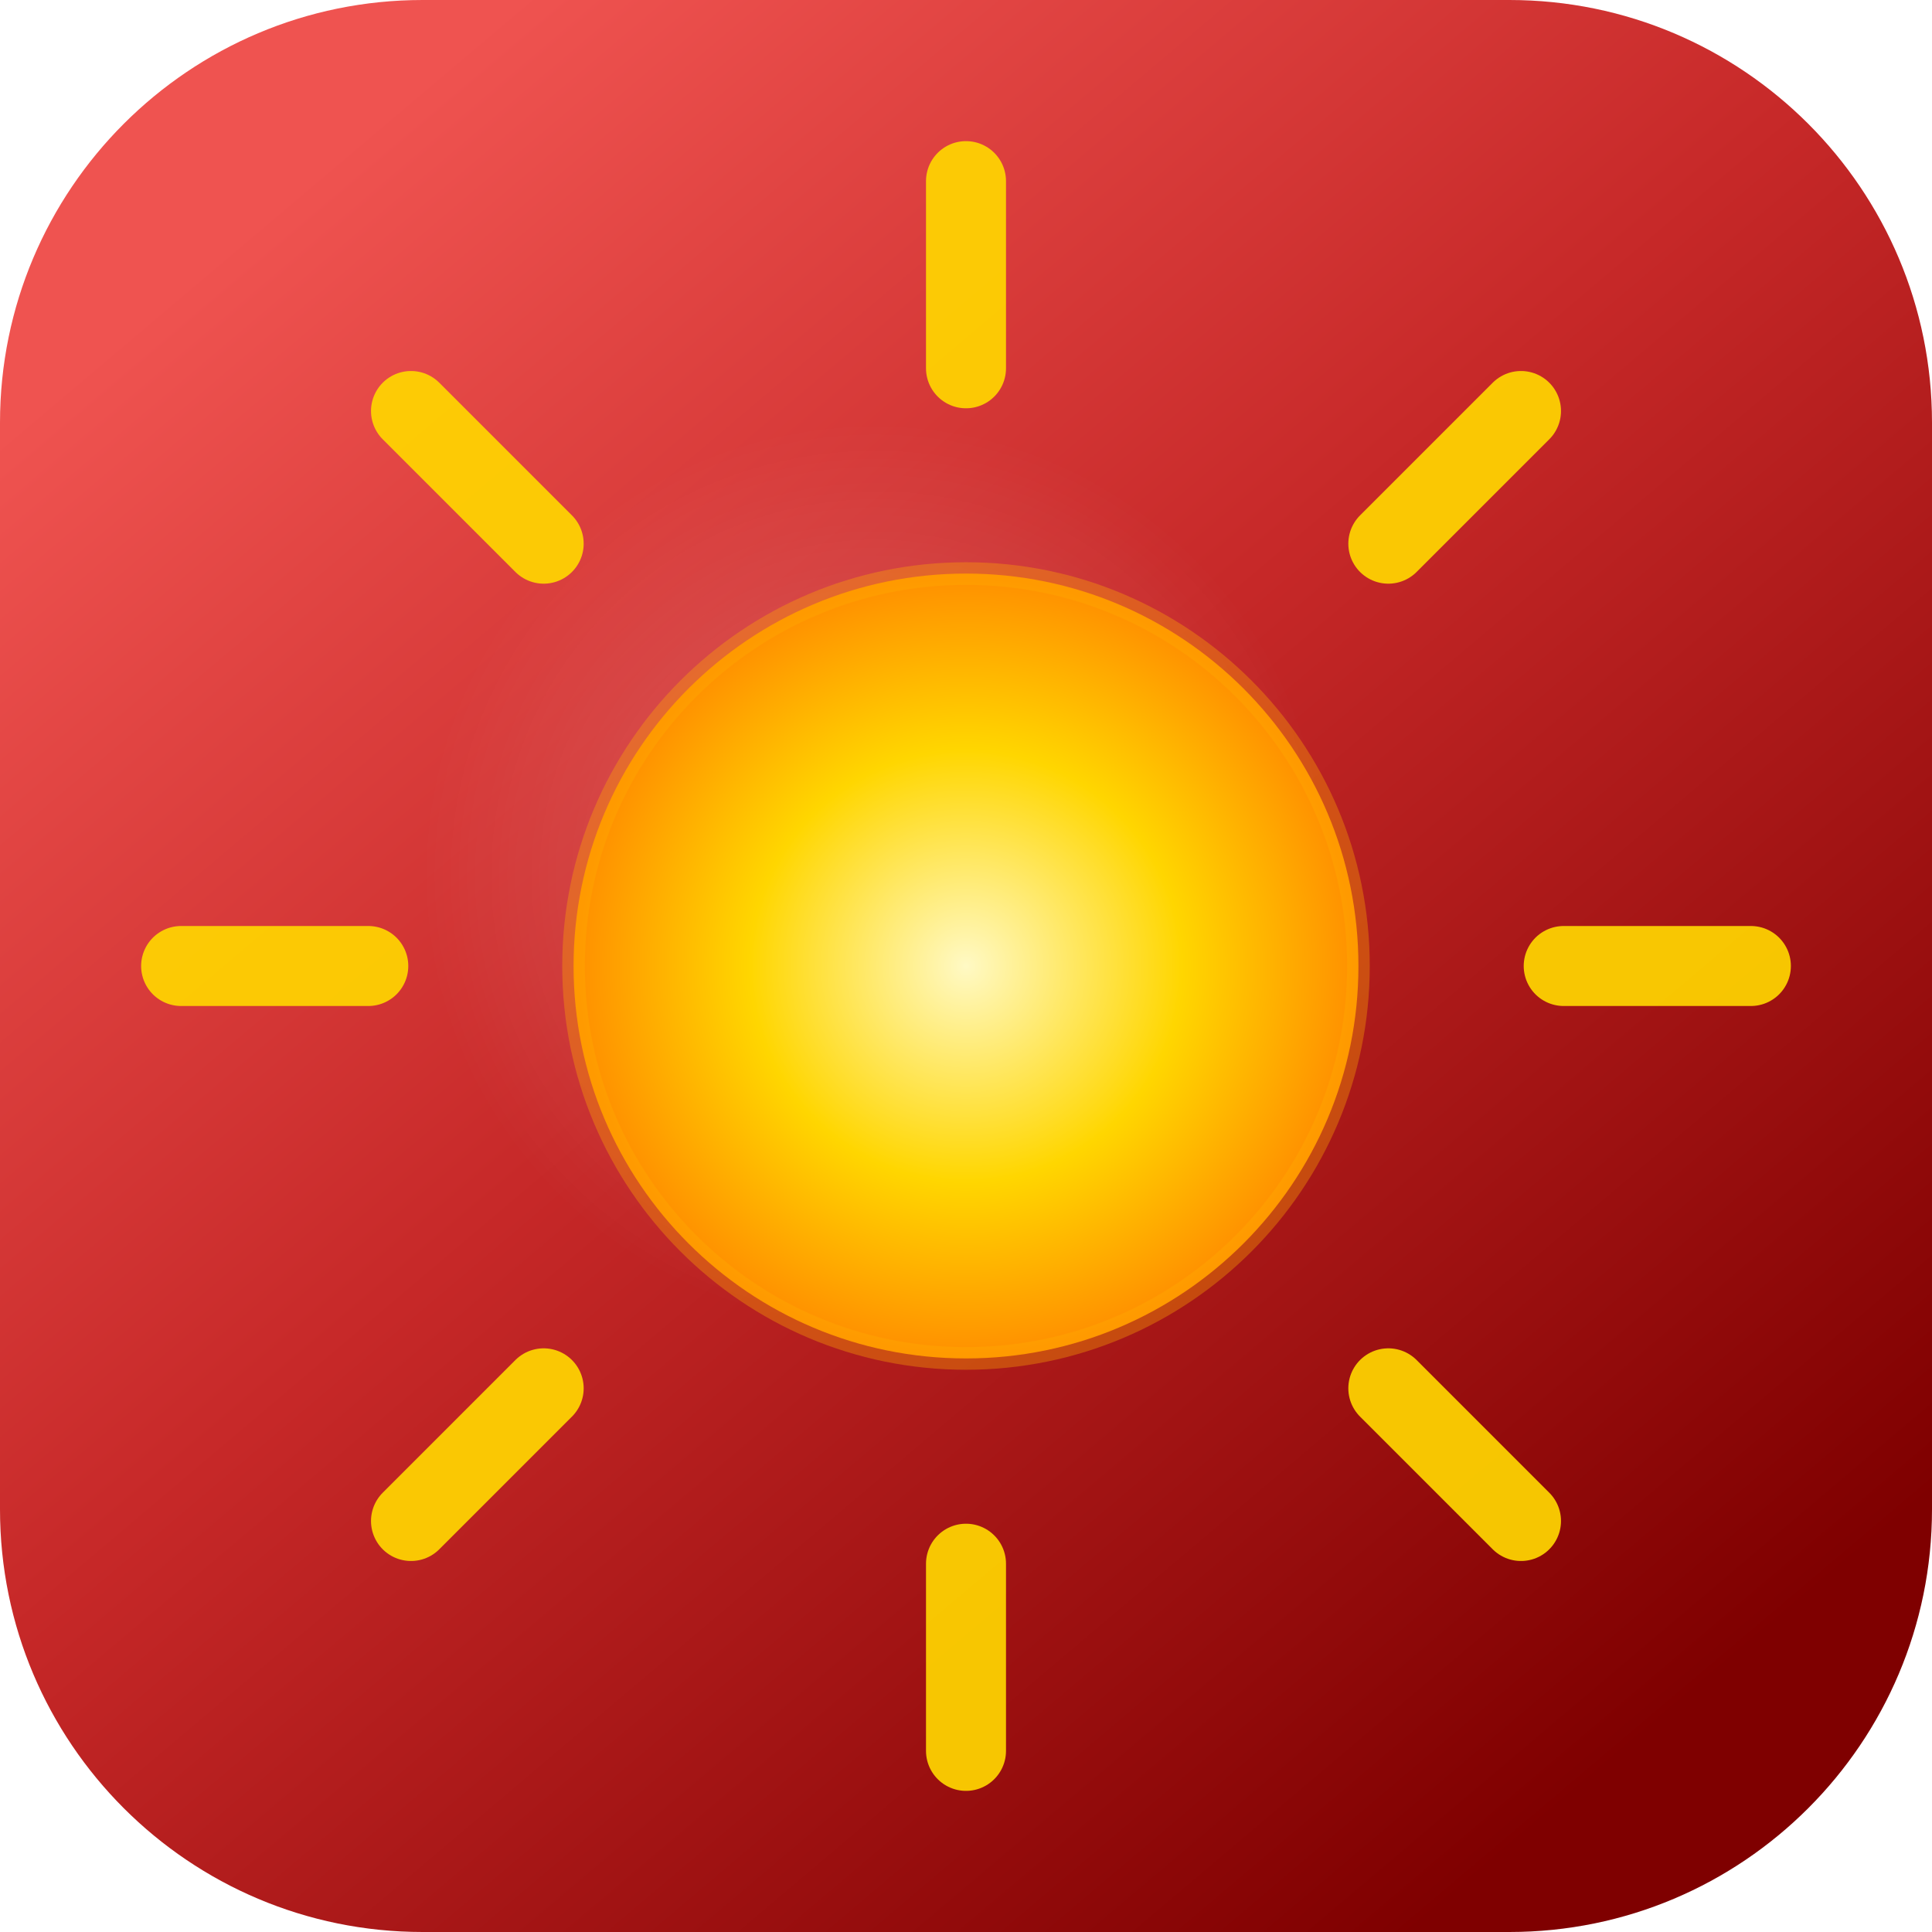
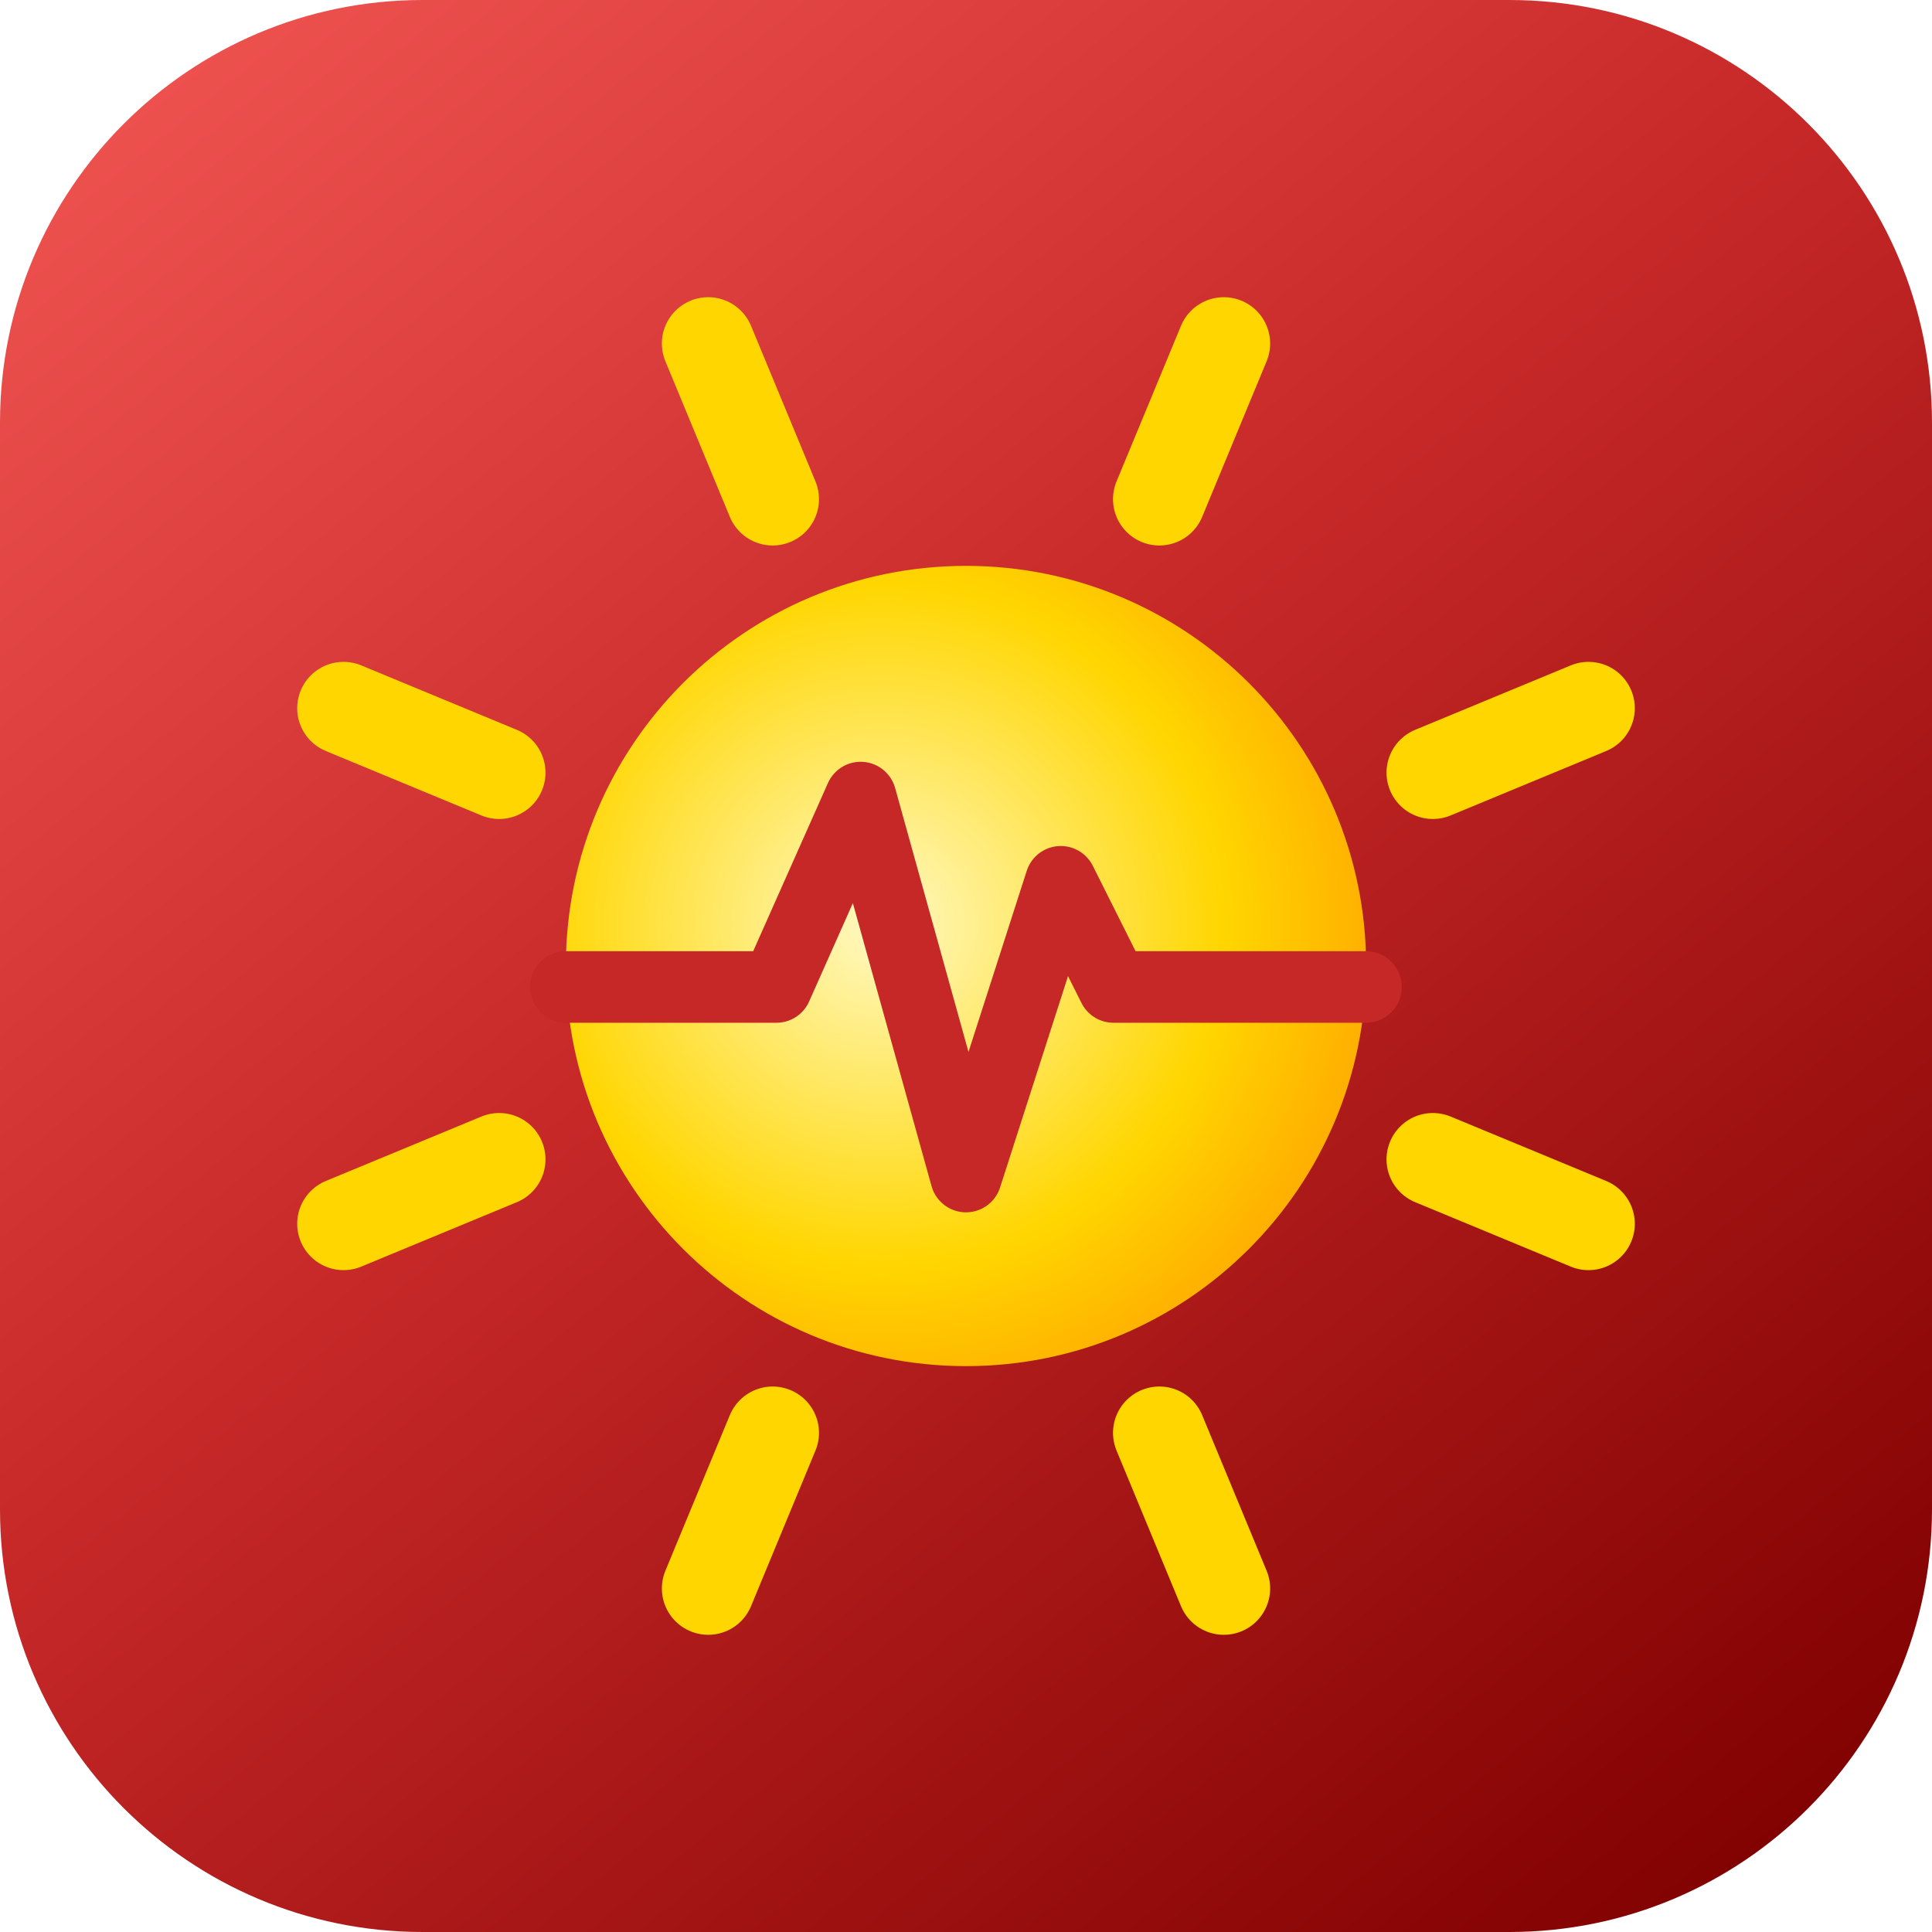
<svg xmlns="http://www.w3.org/2000/svg" viewBox="0 0 128 128" role="img" aria-label="ERV — Energy Radiance Vitality">
  <defs>
-     <linearGradient id="erv-bg" x1="20" y1="12" x2="108" y2="116" gradientUnits="userSpaceOnUse">
-       <stop offset="0%" stop-color="#ef5350" />
-       <stop offset="45%" stop-color="#c62828" />
-       <stop offset="100%" stop-color="#7f0000" />
+     <linearGradient id="erv-bg" x1="11.85" y1="0" x2="116.15" y2="128" gradientUnits="userSpaceOnUse">
+       <stop offset="0" stop-color="#ef5350" />
+       <stop offset=".45" stop-color="#c62828" />
+       <stop offset="1" stop-color="#7f0000" />
    </linearGradient>
-     <radialGradient id="erv-sun" cx="64" cy="64" r="26" gradientUnits="userSpaceOnUse">
-       <stop offset="0%" stop-color="#fff9c4" />
-       <stop offset="55%" stop-color="#ffd600" />
-       <stop offset="100%" stop-color="#ff8f00" />
-     </radialGradient>
-     <radialGradient id="erv-shine" cx="58" cy="58" r="30" gradientUnits="userSpaceOnUse">
-       <stop offset="0%" stop-color="#ffffff" stop-opacity="0.22" />
-       <stop offset="100%" stop-color="#ffffff" stop-opacity="0" />
+   </defs>
+   <rect width="128" height="128" rx="28" fill="url(#erv-bg)" />
+   <defs>
+     <radialGradient id="erv-sun" cx="58.42" cy="61.21" r="41.08" gradientUnits="userSpaceOnUse">
+       <stop offset="0" stop-color="#fff9c4" />
+       <stop offset=".55" stop-color="#ffd600" />
+       <stop offset="1" stop-color="#ff8f00" />
    </radialGradient>
  </defs>
-   <rect width="128" height="128" rx="28" fill="url(#erv-bg)" />
-   <rect width="128" height="128" rx="28" fill="url(#erv-shine)" />
-   <g fill="none" stroke="#ffd600" stroke-linecap="round" stroke-width="5.3" opacity="0.92">
-     <line x1="116" y1="64" x2="103.6" y2="64" />
-     <line x1="100.77" y1="100.77" x2="91.98" y2="91.98" />
-     <line x1="64" y1="116" x2="64" y2="103.6" />
-     <line x1="27.23" y1="100.77" x2="36.02" y2="91.98" />
-     <line x1="12" y1="64" x2="24.4" y2="64" />
-     <line x1="27.23" y1="27.23" x2="36.02" y2="36.02" />
-     <line x1="64" y1="12" x2="64" y2="24.4" />
-     <line x1="100.77" y1="27.23" x2="91.98" y2="36.02" />
-   </g>
-   <circle cx="64" cy="64" r="26" fill="url(#erv-sun)" />
-   <circle cx="64" cy="64" r="26" fill="none" stroke="#ffab00" stroke-opacity="0.35" stroke-width="1.5" />
+   <path fill="none" stroke="#ffd600" stroke-width="6.14" stroke-linecap="round" d="M94.93,76.81 L105.24,81.08 M76.81,94.93 L81.08,105.24 M51.19,94.93 L46.92,105.24 M33.07,76.81 L22.76,81.08 M33.07,51.19 L22.76,46.92 M51.19,33.07 L46.92,22.76 M76.81,33.07 L81.08,22.76 M94.93,51.19 L105.24,46.92" />
+   <circle cx="64" cy="64" r="26.51" fill="url(#erv-sun)" />
+   <path fill="none" stroke="#c62828" stroke-width="4.74" stroke-linecap="round" stroke-linejoin="round" d="M37.49,65.39 L51.44,65.39 L57.02,52.84 L64,77.95 L70.28,58.42 L73.77,65.39 L90.5,65.39" />
</svg>
